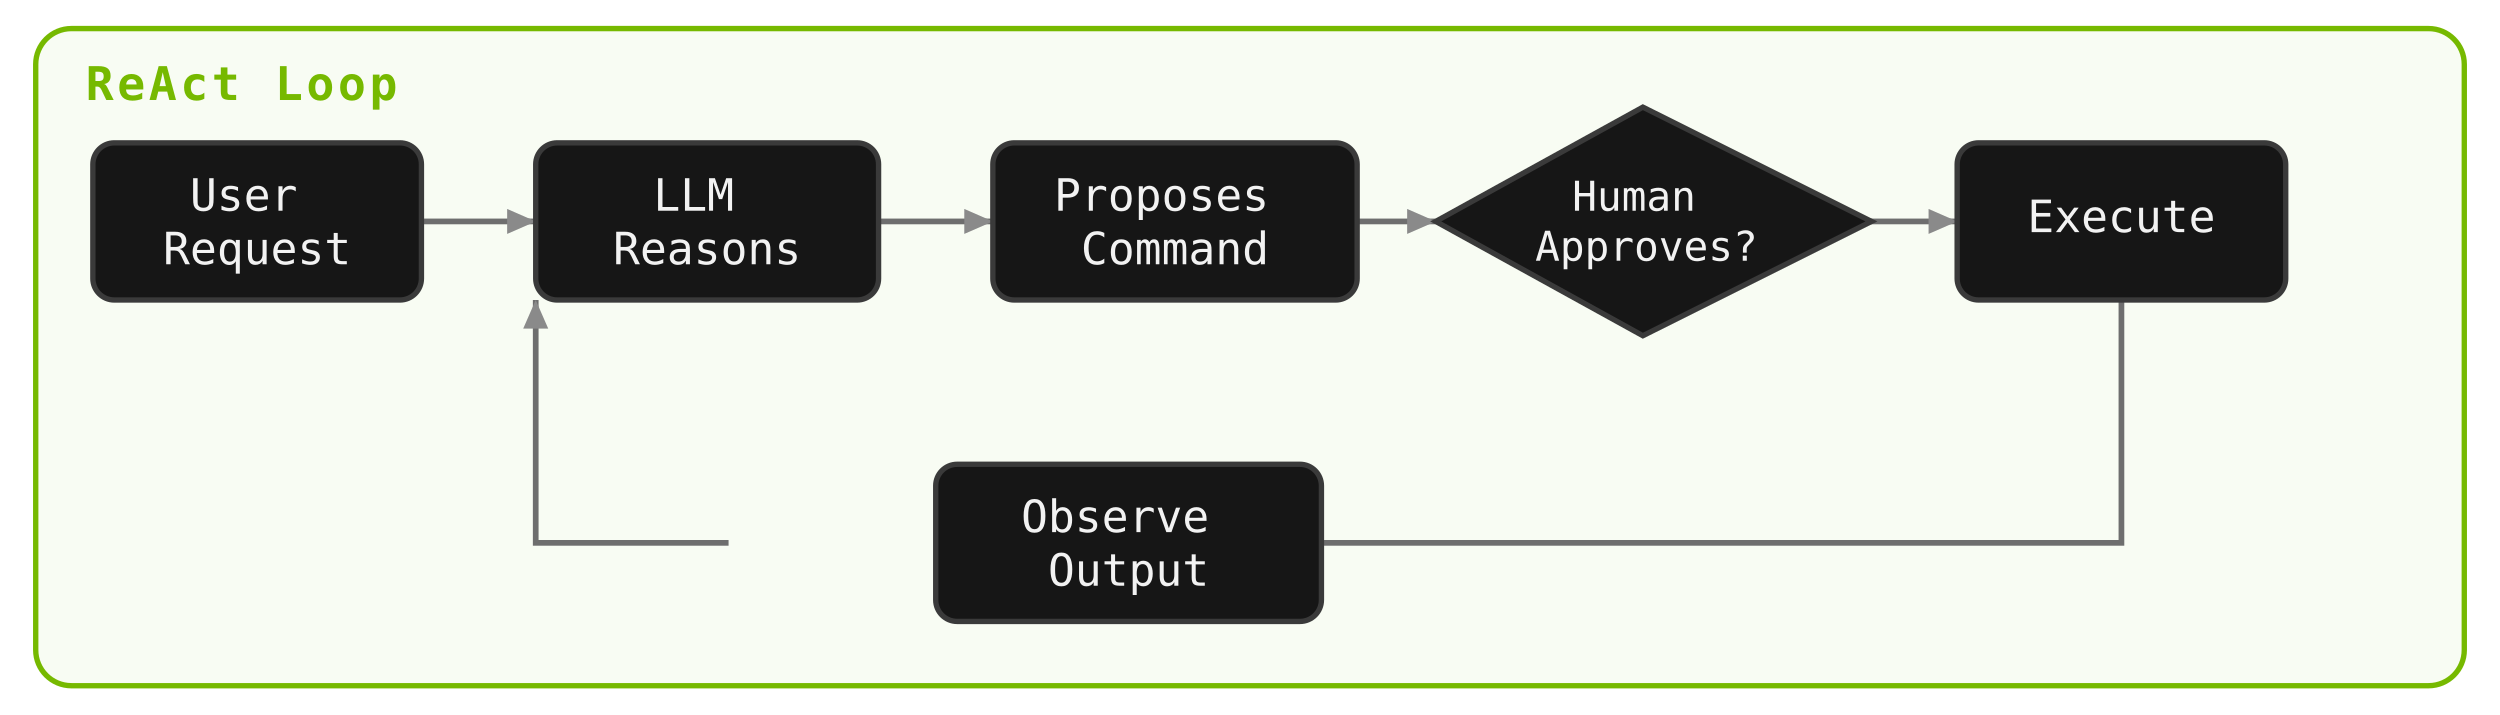
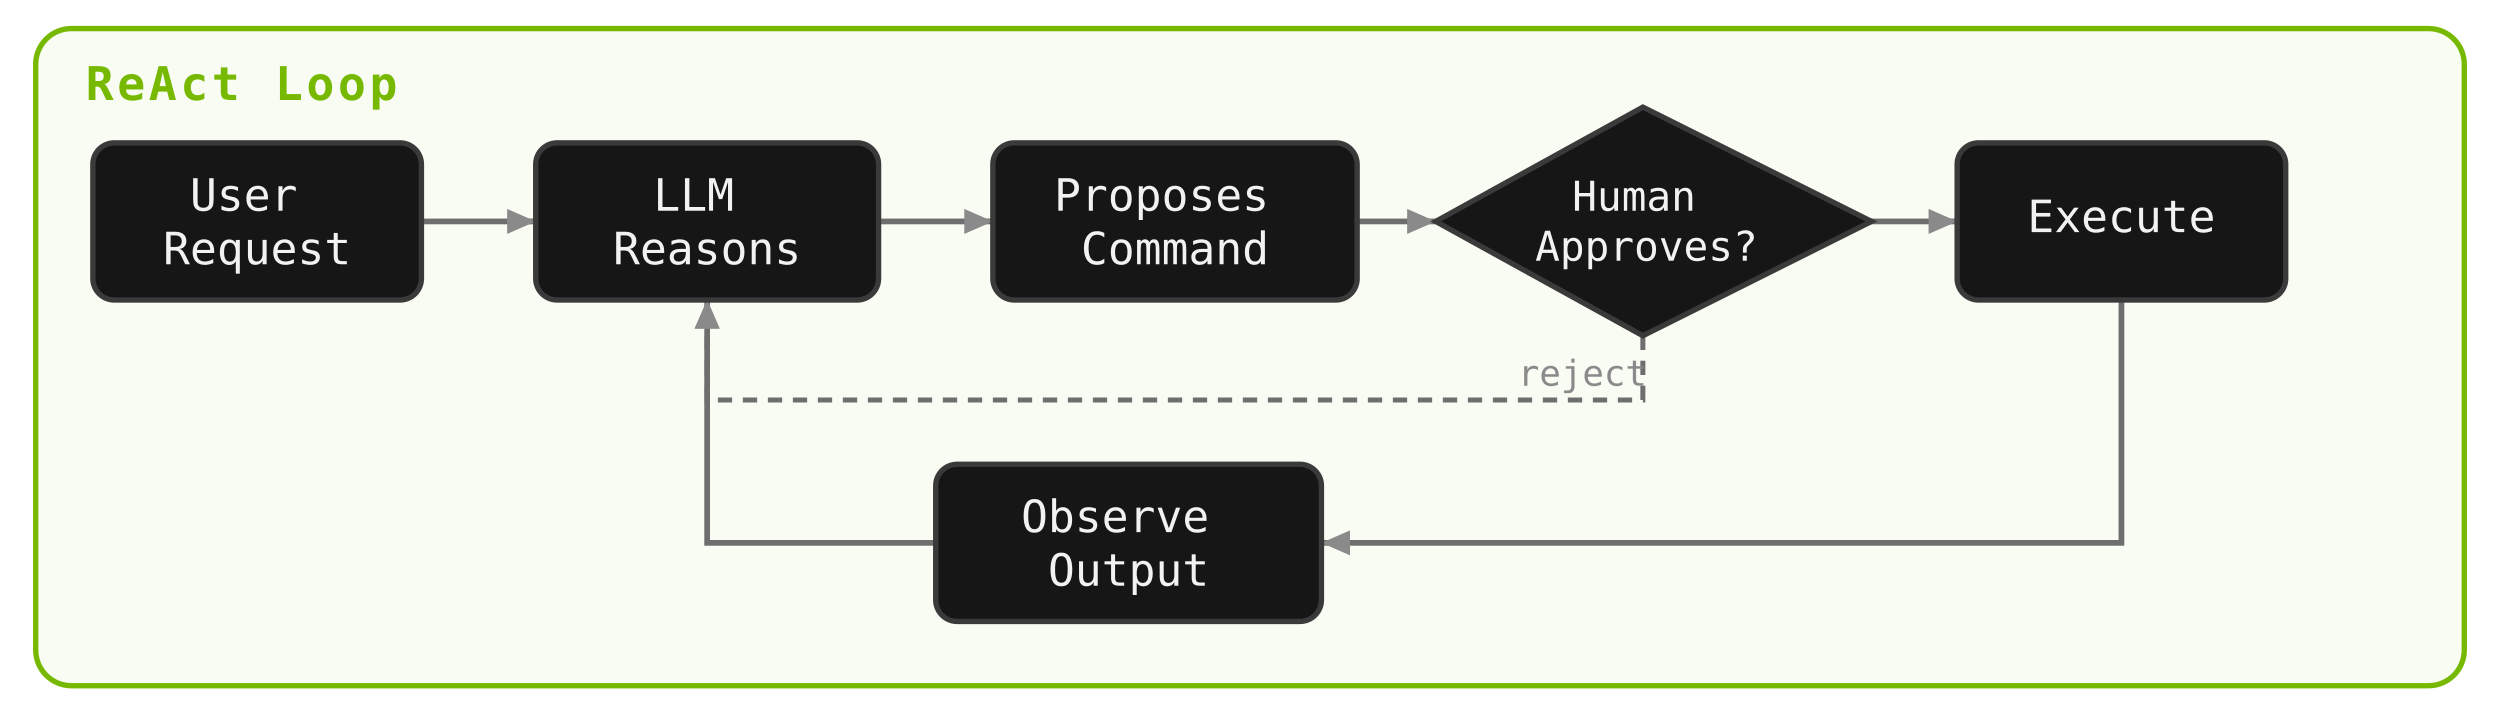
<svg xmlns="http://www.w3.org/2000/svg" viewBox="0 0 700 200" width="700" font-family="'JetBrains Mono', ui-monospace, SFMono-Regular, Menlo, monospace">
  <defs>
    <marker id="ah" markerWidth="8" markerHeight="7" refX="8" refY="3.5" orient="auto" markerUnits="userSpaceOnUse">
      <path d="M0,0 L8,3.5 L0,7 Z" fill="#8a8a8a" />
    </marker>
  </defs>
  <rect x="10" y="8" width="680" height="184" rx="10" fill="#76b900" fill-opacity="0.05" stroke="#76b900" stroke-width="1.5" />
  <text x="24" y="28" fill="#76b900" font-size="13" font-weight="700" letter-spacing="1">ReAct Loop</text>
  <line x1="118" y1="62" x2="150" y2="62" stroke="#6e6e6e" stroke-width="1.6" marker-end="url(#ah)" />
  <line x1="246" y1="62" x2="278" y2="62" stroke="#6e6e6e" stroke-width="1.6" marker-end="url(#ah)" />
  <line x1="380" y1="62" x2="402" y2="62" stroke="#6e6e6e" stroke-width="1.6" marker-end="url(#ah)" />
  <line x1="516" y1="62" x2="548" y2="62" stroke="#6e6e6e" stroke-width="1.6" marker-end="url(#ah)" />
-   <path d="M594,84 V152 H316" fill="none" stroke="#6e6e6e" stroke-width="1.6" marker-end="url(#ah)" />
-   <path d="M204,152 H150 V84" fill="none" stroke="#6e6e6e" stroke-width="1.6" marker-end="url(#ah)" />
+   <path d="M594,84 V152 H370" fill="none" stroke="#6e6e6e" stroke-width="1.6" marker-end="url(#ah)" />
+   <path d="M262,152 H198 V84" fill="none" stroke="#6e6e6e" stroke-width="1.6" marker-end="url(#ah)" />
+   <path d="M460,94 V112 H198 V84" fill="none" stroke="#6e6e6e" stroke-width="1.4" stroke-dasharray="4 3" marker-end="url(#ah)" />
+   <text x="425" y="108" fill="#8a8a8a" font-size="10">reject</text>
  <rect x="26" y="40" width="92" height="44" rx="6" fill="#161616" stroke="#3a3a3a" stroke-width="1.5" />
  <text x="72" y="62" fill="#f2f2f2" font-size="12.5" text-anchor="middle">
    <tspan x="72" dy="-3">User</tspan>
    <tspan x="72" dy="15">Request</tspan>
  </text>
  <rect x="150" y="40" width="96" height="44" rx="6" fill="#161616" stroke="#3a3a3a" stroke-width="1.5" />
  <text x="198" y="62" fill="#f2f2f2" font-size="12.5" text-anchor="middle">
    <tspan x="198" dy="-3">LLM</tspan>
    <tspan x="198" dy="15">Reasons</tspan>
  </text>
  <rect x="278" y="40" width="102" height="44" rx="6" fill="#161616" stroke="#3a3a3a" stroke-width="1.5" />
  <text x="329" y="62" fill="#f2f2f2" font-size="12.5" text-anchor="middle">
    <tspan x="329" dy="-3">Proposes</tspan>
    <tspan x="329" dy="15">Command</tspan>
  </text>
  <polygon points="460,30 524,62 460,94 402,62" fill="#161616" stroke="#3a3a3a" stroke-width="1.5" />
  <text x="461" y="62" fill="#f2f2f2" font-size="11.5" text-anchor="middle">
    <tspan x="461" dy="-3">Human</tspan>
    <tspan x="461" dy="14">Approves?</tspan>
  </text>
  <rect x="548" y="40" width="92" height="44" rx="6" fill="#161616" stroke="#3a3a3a" stroke-width="1.5" />
  <text x="594" y="65" fill="#f2f2f2" font-size="12.5" text-anchor="middle">Execute</text>
  <rect x="262" y="130" width="108" height="44" rx="6" fill="#161616" stroke="#3a3a3a" stroke-width="1.5" />
  <text x="316" y="152" fill="#f2f2f2" font-size="12.5" text-anchor="middle">
    <tspan x="316" dy="-3">Observe</tspan>
    <tspan x="316" dy="15">Output</tspan>
  </text>
</svg>
